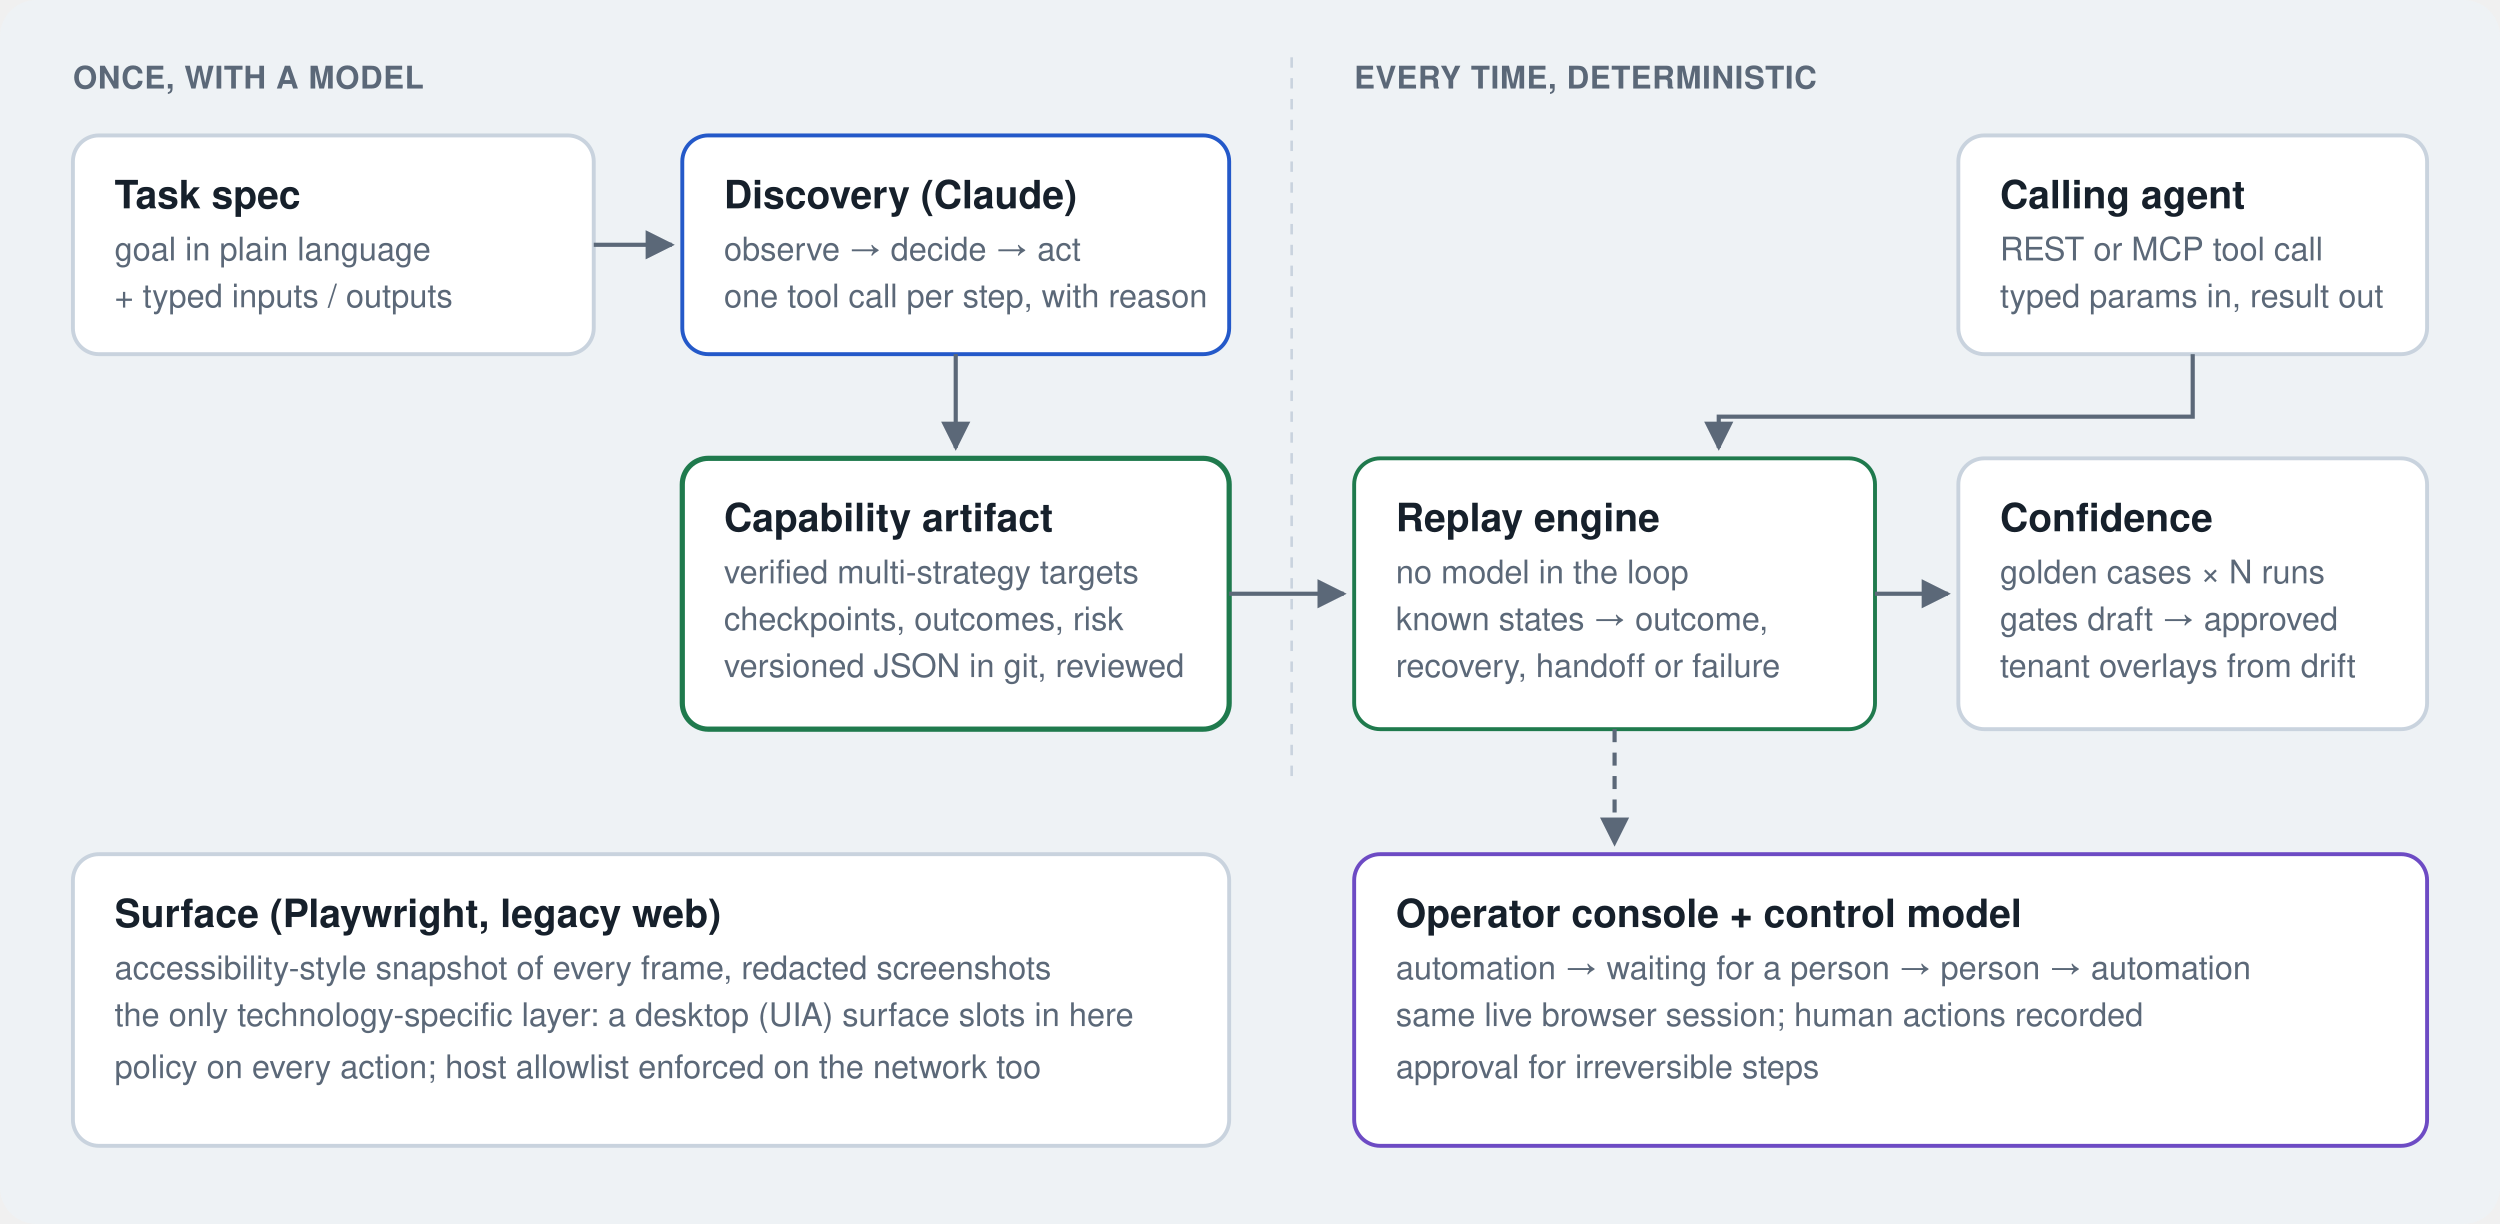
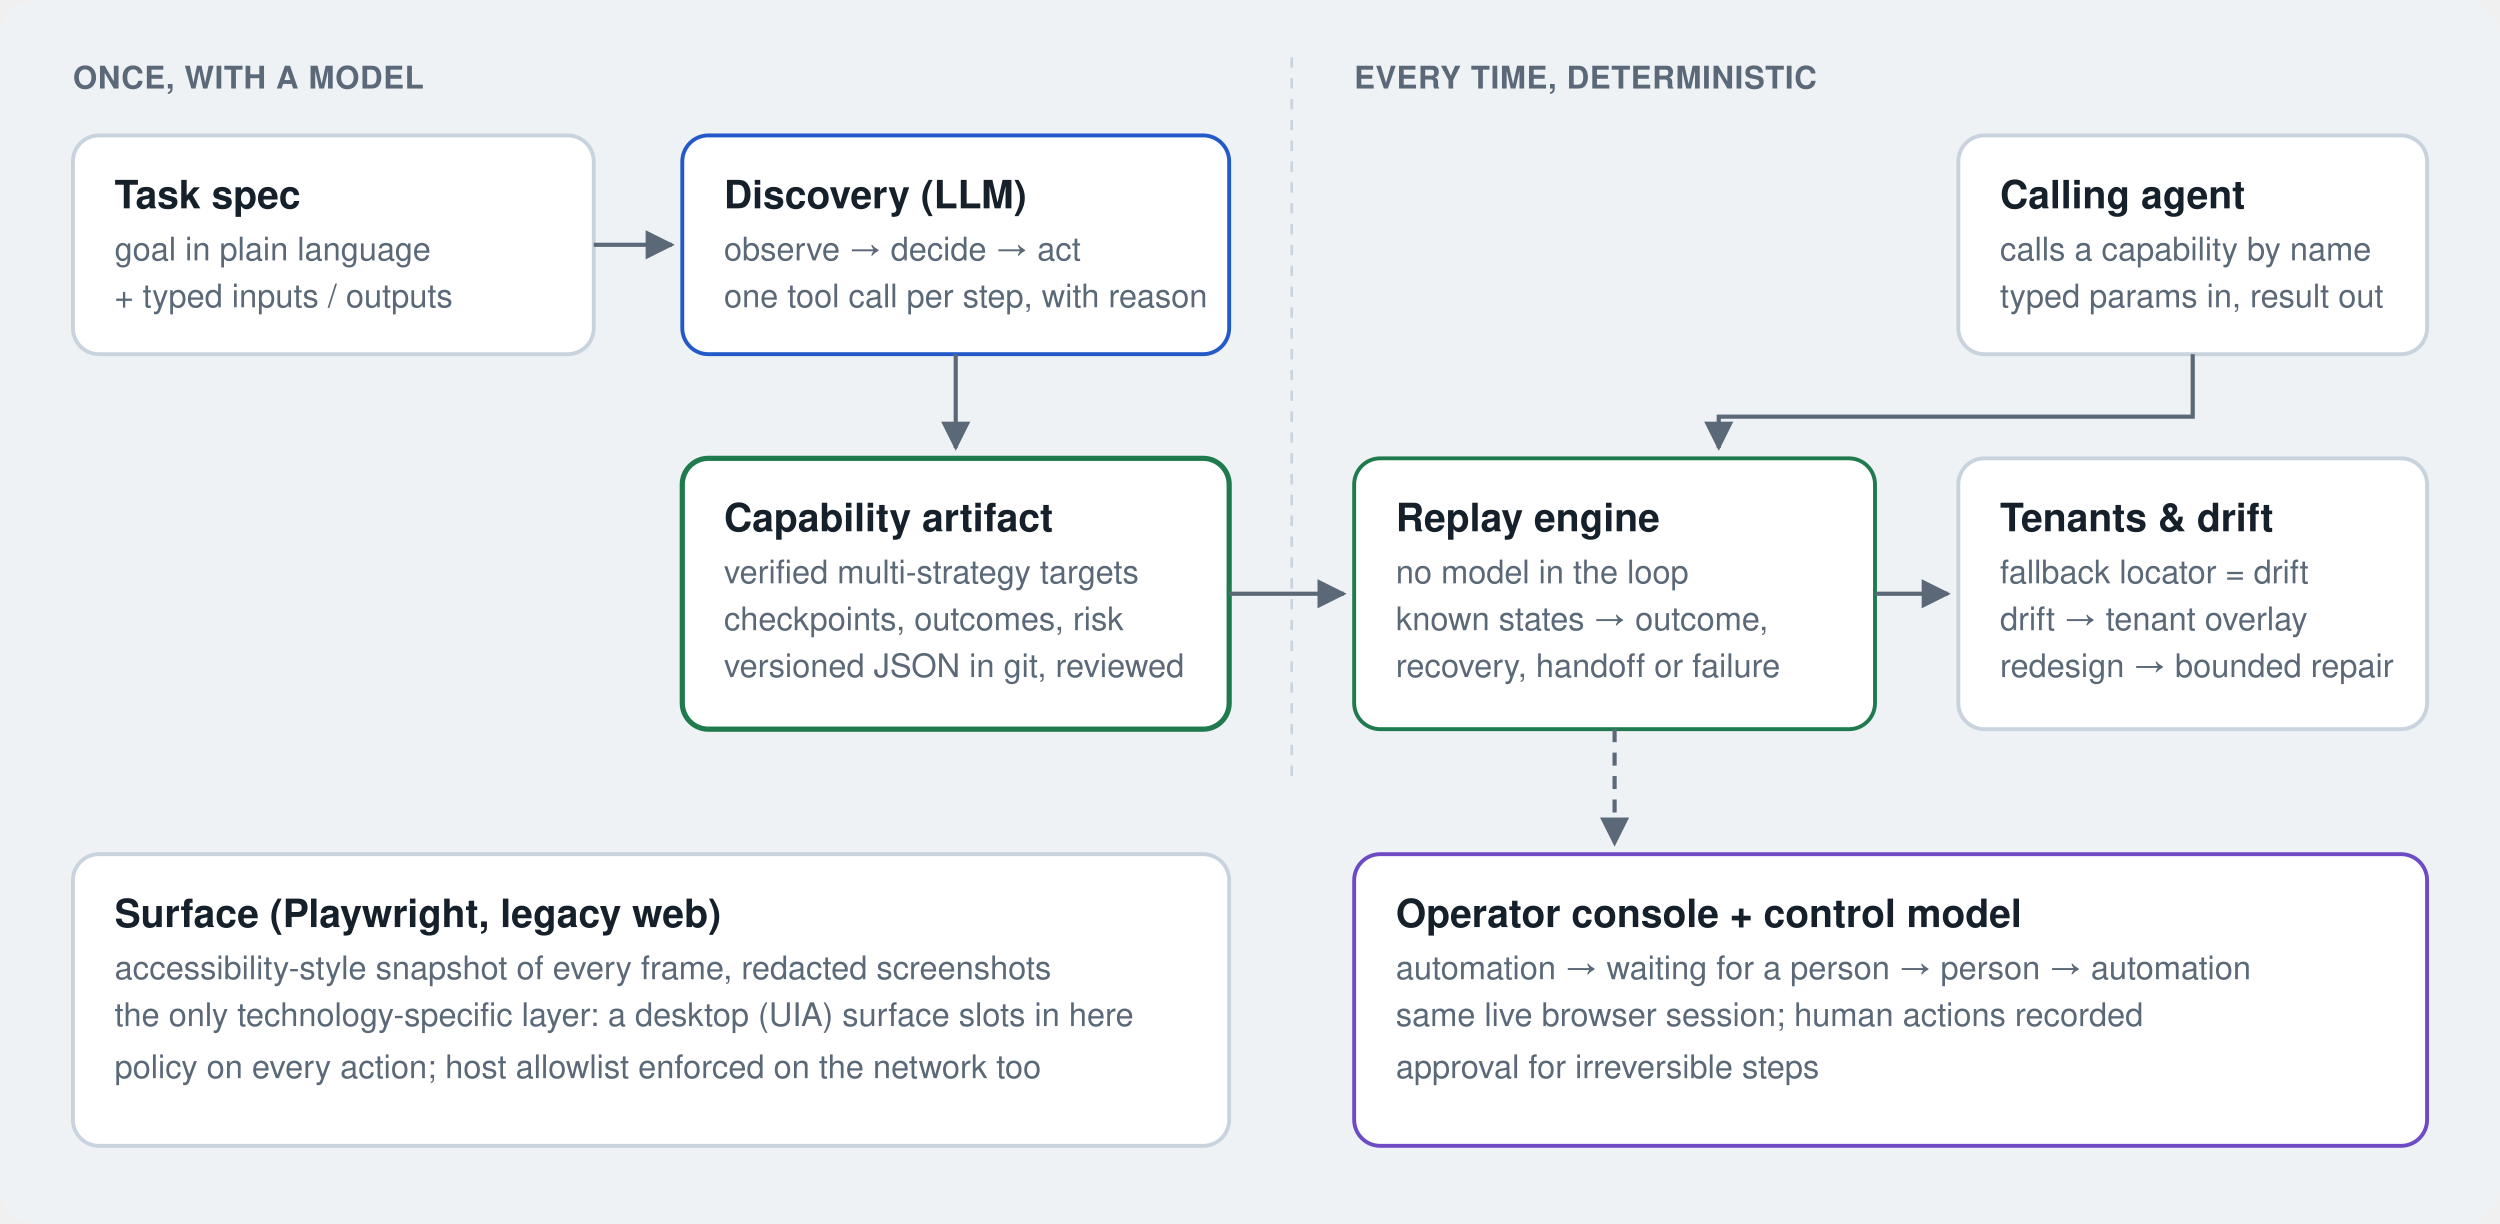
<svg xmlns="http://www.w3.org/2000/svg" width="960" height="470" viewBox="0 0 960 470" font-family="Segoe UI, Helvetica, Arial, sans-serif">
  <defs>
    <marker id="a" viewBox="0 0 10 10" refX="9" refY="5" markerWidth="7" markerHeight="7" orient="auto-start-reverse">
      <path d="M0 0L10 5L0 10z" fill="#5b6878" />
    </marker>
    <style>
      .box { fill: #ffffff; stroke: #c9d3de; stroke-width: 1.5; }
      .t { font-size: 15px; font-weight: 700; fill: #16202b; }
      .s { font-size: 12.5px; fill: #5b6878; }
      .lane { font-size: 12px; font-weight: 700; fill: #5b6878; letter-spacing: .02em; }
      .ln { stroke: #5b6878; stroke-width: 1.6; fill: none; marker-end: url(#a); }
      .dash { stroke-dasharray: 5 4; }
    </style>
  </defs>
  <rect width="960" height="470" rx="14" fill="#eef2f5" />
  <text class="lane" x="28" y="34">ONCE, WITH A MODEL</text>
  <text class="lane" x="520" y="34">EVERY TIME, DETERMINISTIC</text>
  <line x1="496" y1="22" x2="496" y2="300" stroke="#c9d3de" stroke-dasharray="4 4" />
  <rect class="box" x="28" y="52" width="200" height="84" rx="10" />
  <text class="t" x="44" y="80">Task spec</text>
  <text class="s" x="44" y="100">goal in plain language</text>
  <text class="s" x="44" y="118">+ typed inputs / outputs</text>
  <rect class="box" x="262" y="52" width="210" height="84" rx="10" style="stroke:#2459c9" />
-   <text class="t" x="278" y="80">Discovery (Claude)</text>
+   <text class="t" x="278" y="80">Discovery (LLM)</text>
  <text class="s" x="278" y="100">observe → decide → act</text>
  <text class="s" x="278" y="118">one tool call per step, with reason</text>
  <rect class="box" x="262" y="176" width="210" height="104" rx="10" style="stroke:#1f7a4d;stroke-width:2" />
  <text class="t" x="278" y="204">Capability artifact</text>
  <text class="s" x="278" y="224">verified multi-strategy targets</text>
  <text class="s" x="278" y="242">checkpoints, outcomes, risk</text>
  <text class="s" x="278" y="260">versioned JSON in git, reviewed</text>
  <rect class="box" x="520" y="176" width="200" height="104" rx="10" style="stroke:#1f7a4d" />
  <text class="t" x="536" y="204">Replay engine</text>
  <text class="s" x="536" y="224">no model in the loop</text>
  <text class="s" x="536" y="242">known states → outcome,</text>
  <text class="s" x="536" y="260">recovery, handoff or failure</text>
  <rect class="box" x="752" y="52" width="180" height="84" rx="10" />
  <text class="t" x="768" y="80">Calling agent</text>
-   <text class="s" x="768" y="100">REST or MCP tool call</text>
+   <text class="s" x="768" y="100">calls a capability by name</text>
  <text class="s" x="768" y="118">typed params in, result out</text>
  <rect class="box" x="752" y="176" width="180" height="104" rx="10" />
-   <text class="t" x="768" y="204">Confidence</text>
-   <text class="s" x="768" y="224">golden cases × N runs</text>
-   <text class="s" x="768" y="242">gates draft → approved</text>
-   <text class="s" x="768" y="260">tenant overlays from drift</text>
+   <text class="t" x="768" y="204">Tenants &amp; drift</text>
+   <text class="s" x="768" y="224">fallback locator = drift</text>
+   <text class="s" x="768" y="242">drift → tenant overlay</text>
+   <text class="s" x="768" y="260">redesign → bounded repair</text>
  <rect class="box" x="28" y="328" width="444" height="112" rx="10" />
  <text class="t" x="44" y="356">Surface (Playwright, legacy web)</text>
  <text class="s" x="44" y="376">accessibility-style snapshot of every frame, redacted screenshots</text>
  <text class="s" x="44" y="394">the only technology-specific layer: a desktop (UIA) surface slots in here</text>
  <text class="s" x="44" y="414">policy on every action; host allowlist enforced on the network too</text>
  <rect class="box" x="520" y="328" width="412" height="112" rx="10" style="stroke:#6d4bc4" />
  <text class="t" x="536" y="356">Operator console + control model</text>
  <text class="s" x="536" y="376">automation → waiting for a person → person → automation</text>
  <text class="s" x="536" y="394">same live browser session; human actions recorded</text>
  <text class="s" x="536" y="414">approval for irreversible steps</text>
  <path class="ln" d="M228 94 H258" />
  <path class="ln" d="M367 136 V172" />
  <path class="ln" d="M472 228 H516" />
  <path class="ln" d="M720 228 H748" />
  <path class="ln" d="M842 136 V160 H660 V172" />
  <path class="ln dash" d="M620 280 V324" />
</svg>
